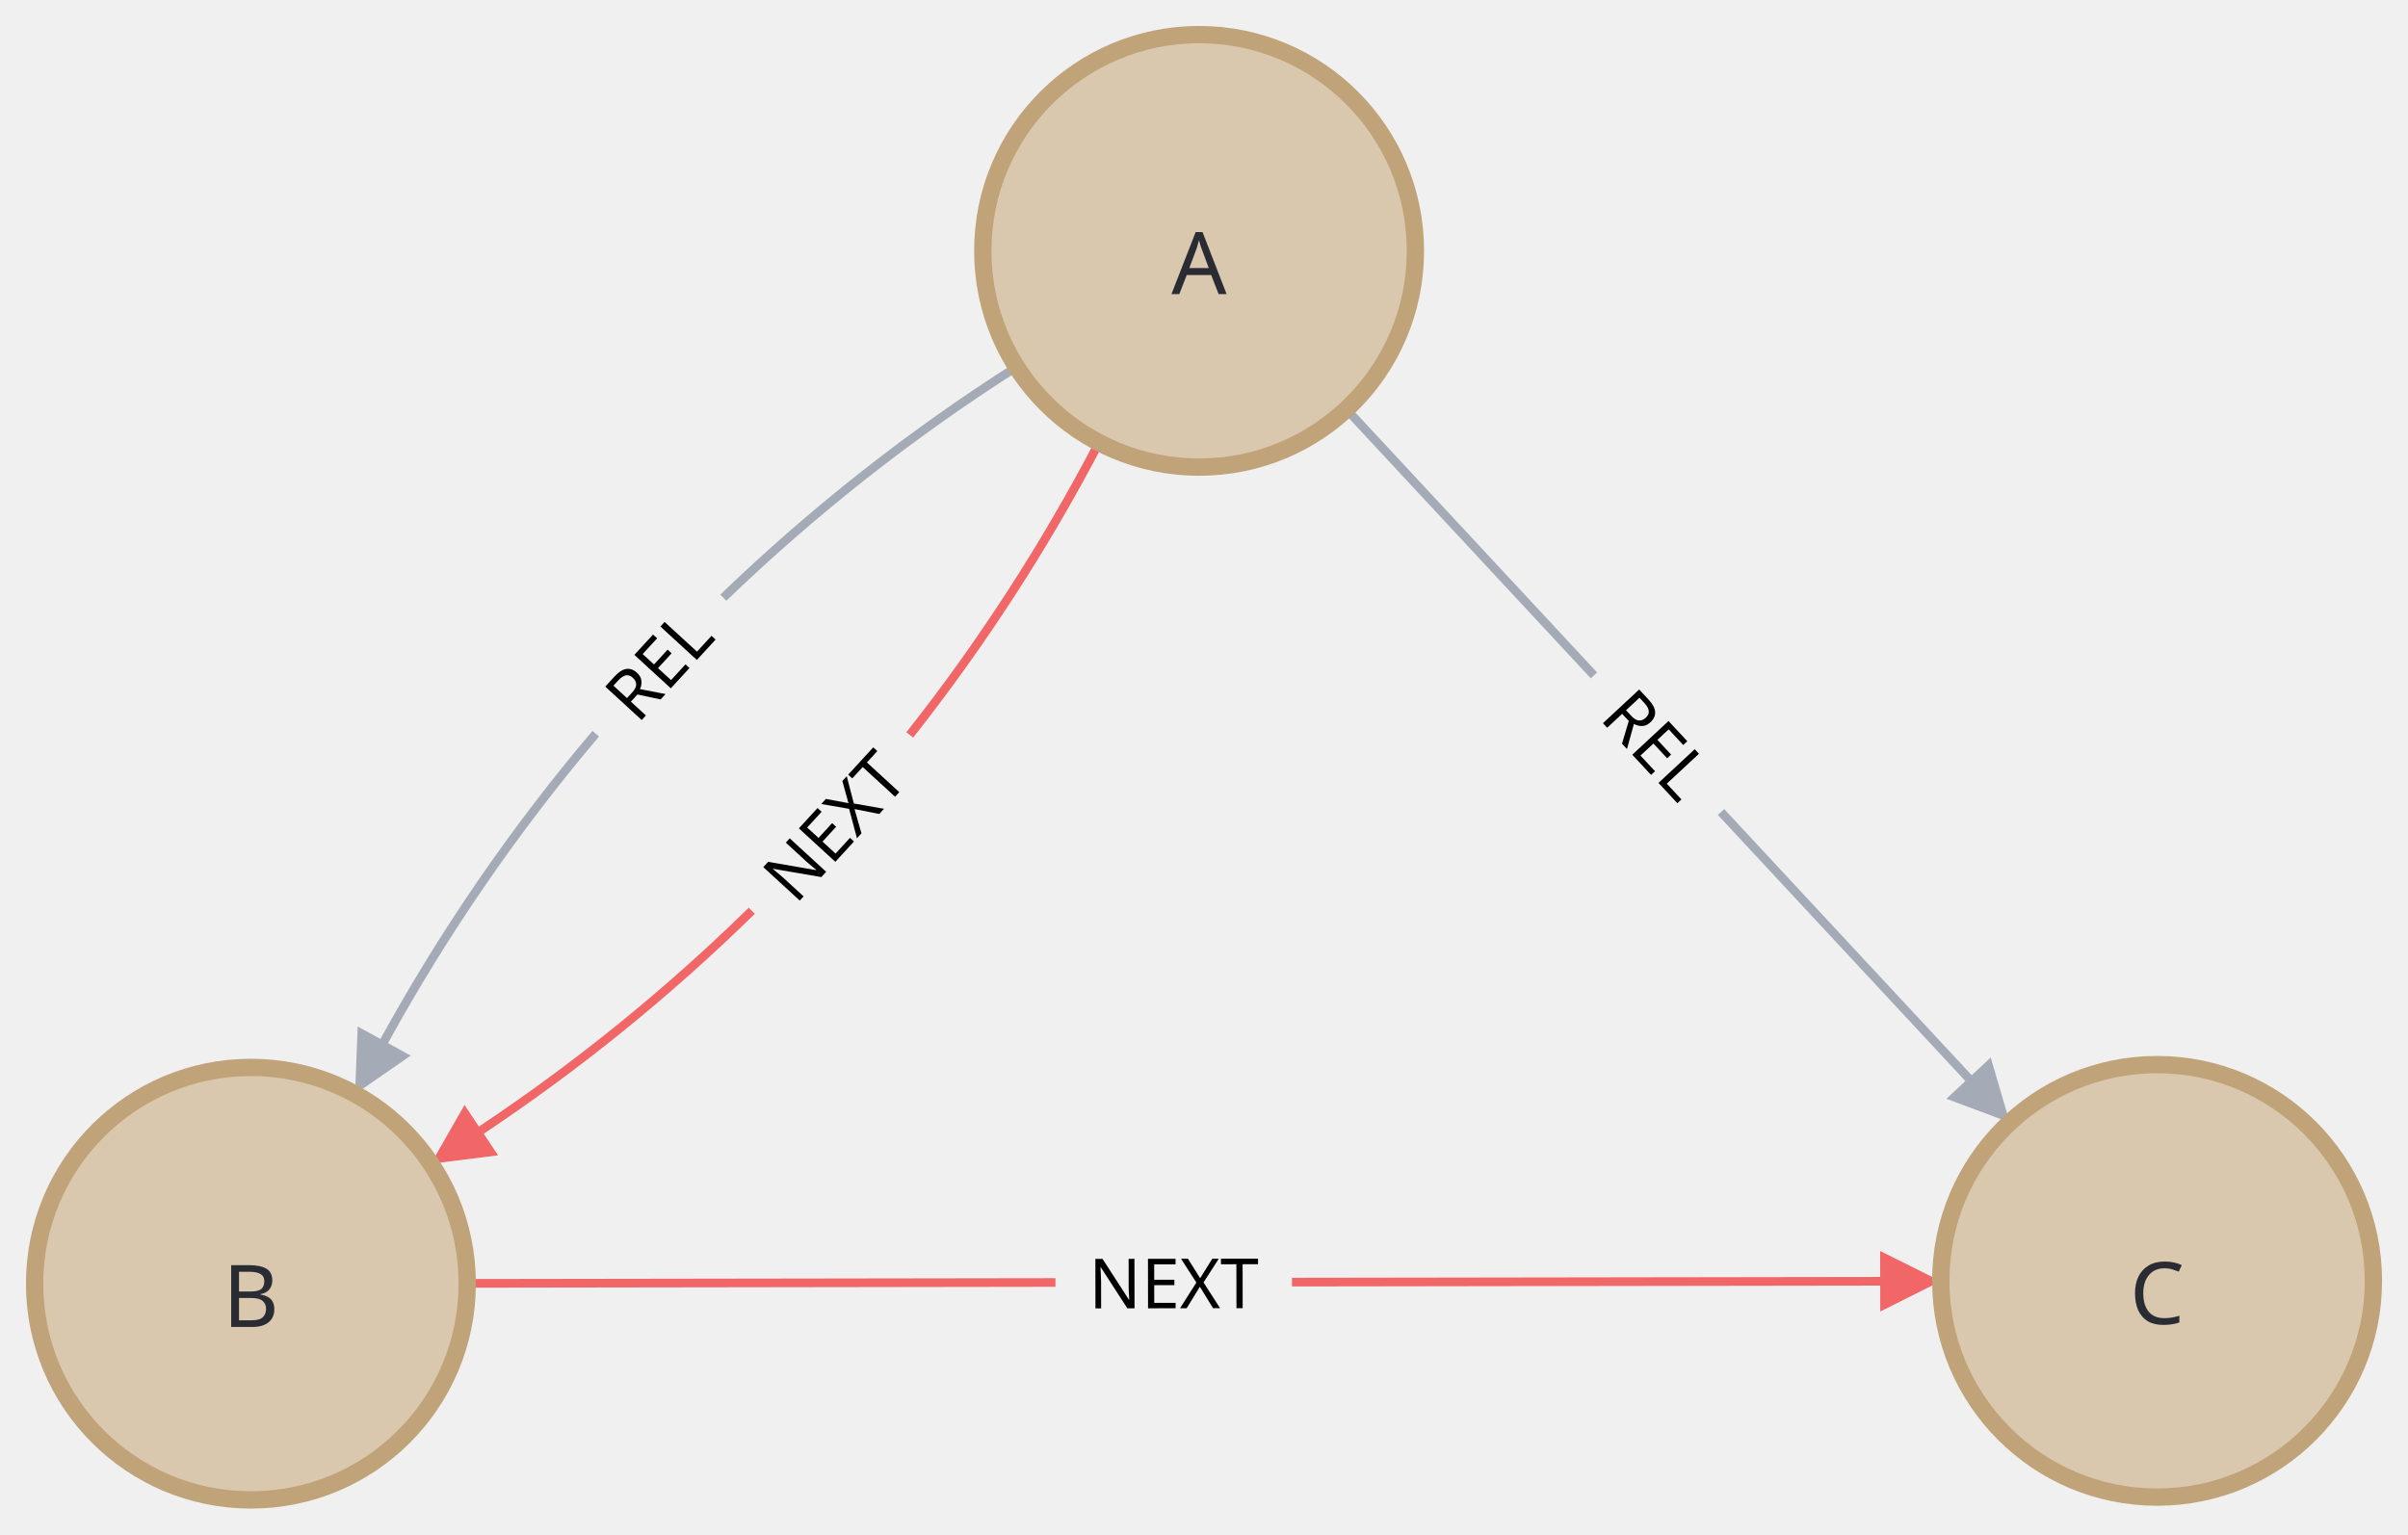
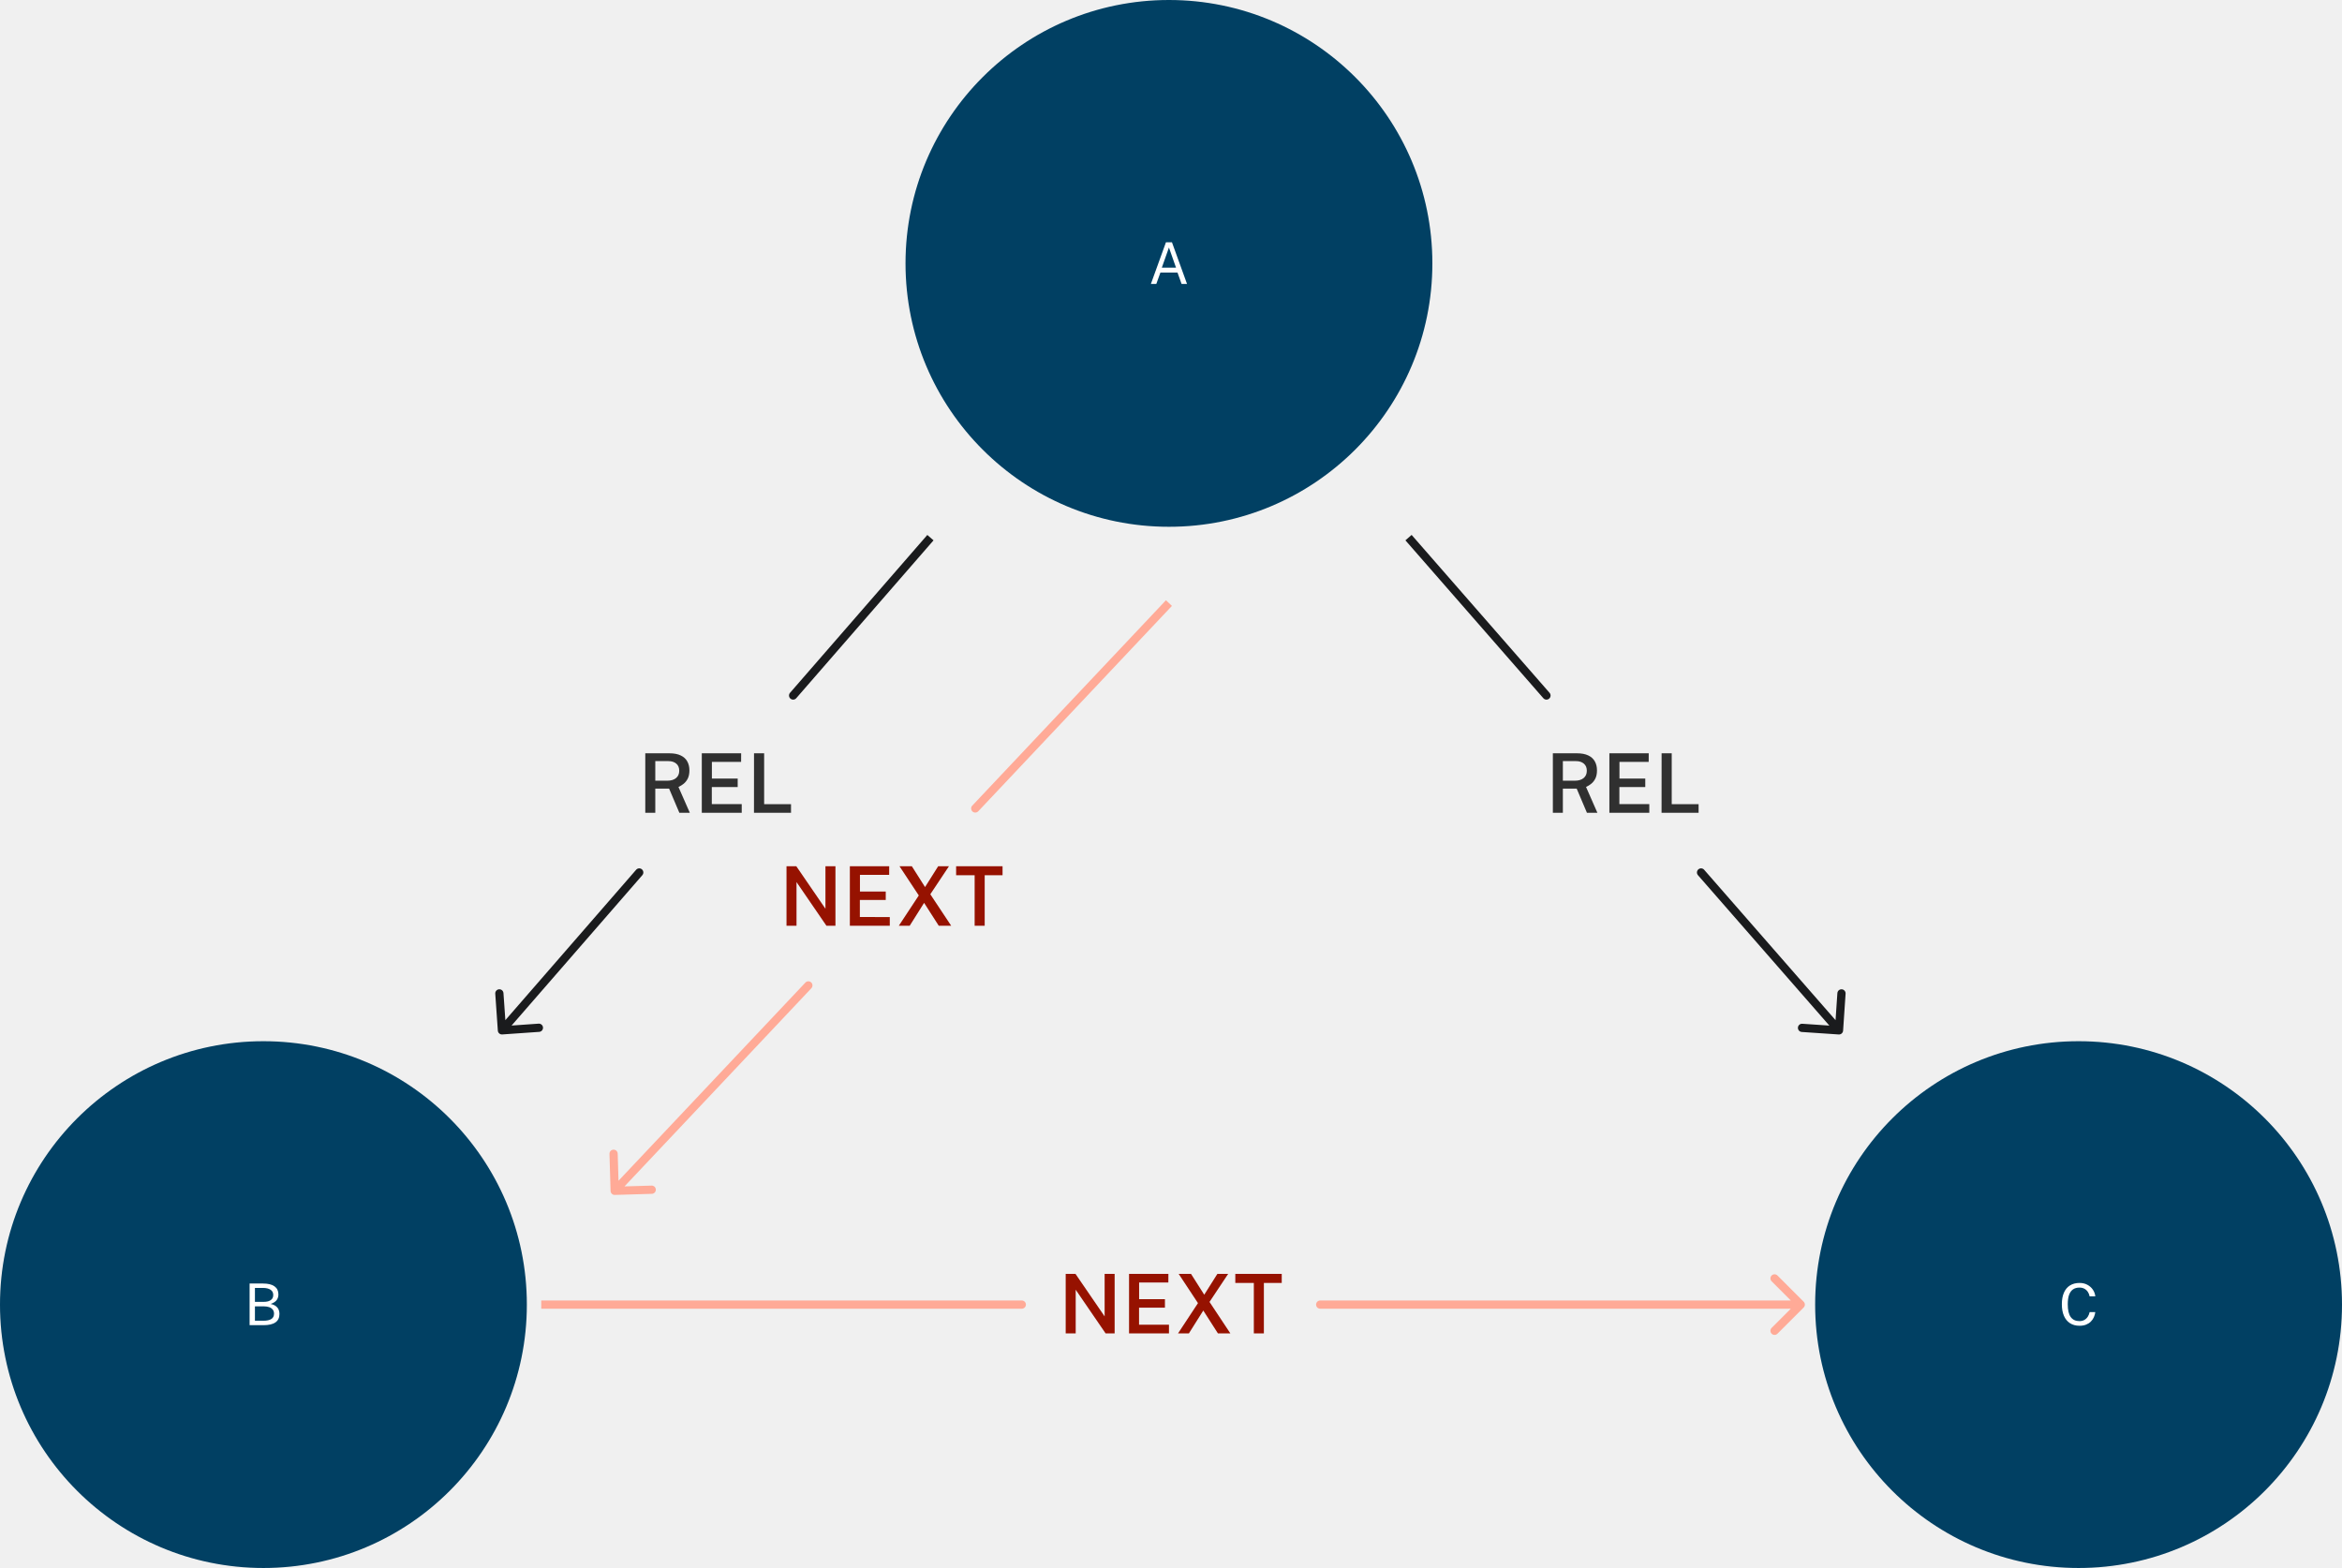
- <svg xmlns="http://www.w3.org/2000/svg" width="278.304" height="177.392" viewBox="-203.249 -163.642 278.304 177.392">
-   <g class="layer relationships">
-     <g class="relationship" transform="translate(-64.66371 -134.6422) rotate(492.5474)">
-       <path class="outline" fill="#F16667" stroke="none" d="M 24.019,-6.953 L 24.278,-5.988 A 214.518 214.518 0 0 1 63.875,-12.705 L 63.801,-13.702 A 215.518 215.518 0 0 0 24.019,-6.953 Z M 91.181,-13.996 L 91.128,-12.998 A 214.518 214.518 0 0 1 130.861,-7.131 L 130.146,-4.218 L 137.778,-5.951 L 131.813,-11.016 L 131.099,-8.103 A 215.518 215.518 0 0 0 91.181,-13.996" />
-       <text text-anchor="middle" pointer-events="none" font-size="8px" fill="#000000" x="77.492" y="-10.785" transform="rotate(180 77.49153 -13.78466)" font-family="sans-serif">NEXT</text>
-     </g>
-     <g class="relationship" transform="translate(-174.2487 -15.24989) rotate(359.9156)">
-       <path class="outline" fill="#F16667" stroke="none" d="M 25 0.5 L 92.984 0.5 L 92.984 -0.5 L 25 -0.5 Z M 120.32 0.5 L 188.304 0.5 L 188.304 3.5 L 195.304 0 L 188.304 -3.5 L 188.304 -0.5 L 120.32 -0.5 Z" />
-       <text text-anchor="middle" pointer-events="none" font-size="8px" fill="#000000" x="106.652" y="3" font-family="sans-serif">NEXT</text>
-     </g>
-     <g class="relationship" transform="translate(-64.66371 -134.6422) rotate(407.0807)">
-       <path class="outline" fill="#A5ABB6" stroke="none" d="M 25 0.5 L 67.014 0.5 L 67.014 -0.5 L 25 -0.5 Z M 88.577 0.5 L 130.591 0.5 L 130.591 3.5 L 137.591 0 L 130.591 -3.5 L 130.591 -0.5 L 88.577 -0.5 Z" />
-       <text text-anchor="middle" pointer-events="none" font-size="8px" fill="#000000" x="77.796" y="3" font-family="sans-serif">REL</text>
-     </g>
-     <g class="relationship" transform="translate(-64.66371 -134.6422) rotate(492.5474)">
-       <path class="outline" fill="#A5ABB6" stroke="none" d="M 24.019,6.953 L 24.278,5.988 A 214.518 214.518 0 0 0 66.749,12.9 L 66.688,13.898 A 215.518 215.518 0 0 1 24.019,6.953 Z M 88.29,14.13 L 88.251,13.13 A 214.518 214.518 0 0 0 130.861,7.131 L 130.146,4.218 L 137.778,5.951 L 131.813,11.016 L 131.099,8.103 A 215.518 215.518 0 0 1 88.29,14.13" />
-       <text text-anchor="middle" pointer-events="none" font-size="8px" fill="#000000" x="77.492" y="16.785" transform="rotate(180 77.49153 13.78466)" font-family="sans-serif">REL</text>
-     </g>
-   </g>
-   <g class="layer nodes">
-     <g class="node" aria-label="graph-node0" transform="translate(-64.66371,-134.6422)">
-       <circle class="outline" cx="0" cy="0" r="25" fill="#D9C8AE" stroke="#c0a378" stroke-width="2px" />
-       <text class="caption" text-anchor="middle" pointer-events="none" x="0" y="5" font-size="10px" fill="#2A2C34" font-family="sans-serif"> A</text>
-     </g>
-     <g class="node" aria-label="graph-node2" transform="translate(46.05556,-15.57439)">
-       <circle class="outline" cx="0" cy="0" r="25" fill="#D9C8AE" stroke="#c0a378" stroke-width="2px" />
-       <text class="caption" text-anchor="middle" pointer-events="none" x="0" y="5" font-size="10px" fill="#2A2C34" font-family="sans-serif"> C</text>
-     </g>
-     <g class="node" aria-label="graph-node1" transform="translate(-174.2487,-15.24989)">
-       <circle class="outline" cx="0" cy="0" r="25" fill="#D9C8AE" stroke="#c0a378" stroke-width="2px" />
-       <text class="caption" text-anchor="middle" pointer-events="none" x="0" y="5" font-size="10px" fill="#2A2C34" font-family="sans-serif"> B</text>
-     </g>
-   </g>
+ <svg xmlns="http://www.w3.org/2000/svg" width="569" height="381" viewBox="0 0 569 381" fill="none">
+   <path d="M0 317C0 281.654 28.654 253 64 253C99.346 253 128 281.654 128 317C128 352.346 99.346 381 64 381C28.654 381 0 352.346 0 317Z" fill="#014063" />
+   <path d="M60.641 322V311.878H63.896C65.128 311.878 66.059 312.104 66.689 312.557C67.323 313.01 67.641 313.663 67.641 314.517C67.641 315.054 67.501 315.513 67.221 315.896C66.945 316.279 66.46 316.594 65.765 316.841C66.161 316.925 66.495 317.046 66.766 317.205C67.041 317.364 67.26 317.55 67.424 317.765C67.592 317.975 67.711 318.208 67.781 318.465C67.855 318.722 67.893 318.992 67.893 319.277C67.893 320.192 67.566 320.875 66.913 321.328C66.264 321.776 65.293 322 64.001 322H60.641ZM61.936 320.922H63.987C64.831 320.922 65.473 320.784 65.912 320.509C66.355 320.229 66.577 319.8 66.577 319.221C66.577 318.796 66.467 318.453 66.248 318.192C66.033 317.926 65.741 317.732 65.373 317.611C65.004 317.49 64.593 317.429 64.141 317.429H61.936V320.922ZM61.936 316.33H64.141C64.407 316.33 64.67 316.304 64.932 316.253C65.193 316.202 65.433 316.113 65.653 315.987C65.872 315.861 66.049 315.693 66.185 315.483C66.32 315.268 66.388 315 66.388 314.678C66.388 314.09 66.161 313.656 65.709 313.376C65.261 313.091 64.677 312.949 63.959 312.949H61.936V316.33Z" fill="white" />
+   <path d="M220 64C220 28.654 248.654 0 284 0C319.346 0 348 28.654 348 64C348 99.346 319.346 128 284 128C248.654 128 220 99.346 220 64Z" fill="#014063" />
+   <path d="M279.611 69L283.272 58.878H284.735L288.396 69H287.073L286.079 66.228H281.928L280.927 69H279.611ZM282.271 65.038H285.722L284 60.145L282.271 65.038Z" fill="white" />
+   <path d="M441 317C441 281.654 469.654 253 505 253C540.346 253 569 281.654 569 317C569 352.346 540.346 381 505 381C469.654 381 441 352.346 441 317Z" fill="#014063" />
+   <path d="M505.242 322.14C504.332 322.14 503.555 321.932 502.911 321.517C502.271 321.102 501.781 320.504 501.441 319.725C501.105 318.946 500.937 318.005 500.937 316.904C500.937 315.807 501.105 314.874 501.441 314.104C501.777 313.334 502.264 312.748 502.904 312.347C503.548 311.941 504.327 311.738 505.242 311.738C505.956 311.738 506.588 311.887 507.139 312.186C507.689 312.48 508.133 312.874 508.469 313.369C508.805 313.864 509.003 314.407 509.064 315H507.685C507.61 314.603 507.468 314.244 507.258 313.922C507.048 313.6 506.772 313.343 506.432 313.152C506.091 312.961 505.683 312.865 505.207 312.865C504.595 312.865 504.077 313.01 503.653 313.299C503.233 313.584 502.913 314.025 502.694 314.622C502.479 315.219 502.372 315.985 502.372 316.918C502.372 318.327 502.612 319.363 503.093 320.026C503.578 320.684 504.283 321.013 505.207 321.013C505.683 321.013 506.091 320.913 506.432 320.712C506.772 320.511 507.048 320.243 507.258 319.907C507.468 319.571 507.61 319.207 507.685 318.815H509.064C509.012 319.244 508.896 319.66 508.714 320.061C508.536 320.458 508.291 320.812 507.979 321.125C507.666 321.438 507.281 321.685 506.824 321.867C506.371 322.049 505.844 322.14 505.242 322.14Z" fill="white" />
+   <path d="M438.207 317.707C438.598 317.317 438.598 316.683 438.207 316.293L431.843 309.929C431.453 309.538 430.819 309.538 430.429 309.929C430.038 310.319 430.038 310.953 430.429 311.343L436.086 317L430.429 322.657C430.038 323.047 430.038 323.681 430.429 324.071C430.819 324.462 431.453 324.462 431.843 324.071L438.207 317.707ZM422.25 317L422.25 318V318L422.25 317ZM366.75 317L366.75 318V318L366.75 317ZM320.75 316C320.198 316 319.75 316.448 319.75 317C319.75 317.552 320.198 318 320.75 318L320.75 317L320.75 316ZM248.25 318C248.802 318 249.25 317.552 249.25 317C249.25 316.448 248.802 316 248.25 316L248.25 317L248.25 318ZM201.75 317L201.75 316L201.75 317ZM146.25 317L146.25 316V316L146.25 317ZM437.5 317L437.5 316L422.25 316L422.25 317L422.25 318L437.5 318L437.5 317ZM422.25 317L422.25 316L366.75 316L366.75 317L366.75 318L422.25 318L422.25 317ZM366.75 317L366.75 316L320.75 316L320.75 317L320.75 318L366.75 318L366.75 317ZM248.25 317L248.25 316L201.75 316L201.75 317L201.75 318L248.25 318L248.25 317ZM201.75 317L201.75 316L146.25 316L146.25 317L146.25 318L201.75 318L201.75 317ZM146.25 317L146.25 316L131.5 316L131.5 317L131.5 318L146.25 318L146.25 317Z" fill="#FFAA97" />
+   <path d="M258.916 324L258.916 309.54L261.296 309.54L268.376 319.87L268.376 309.54L270.806 309.54L270.806 324L268.616 324L261.346 313.39L261.346 324L258.916 324ZM274.307 324L274.307 309.54L283.867 309.54L283.857 311.63L276.757 311.63L276.757 315.68L283.027 315.68L283.027 317.74L276.737 317.74L276.737 321.88L284.007 321.89L284.007 324L274.307 324ZM286.205 324L291.055 316.64L286.365 309.54L289.365 309.54L292.575 314.6L295.765 309.54L298.385 309.54L293.855 316.35L298.925 324L295.905 324L292.345 318.44L288.845 324L286.205 324ZM304.625 324L304.625 311.73L300.125 311.73L300.125 309.54L311.405 309.54L311.405 311.73L307.065 311.73L307.065 324L304.625 324Z" fill="#961200" />
+   <path d="M120.952 250.428C120.99 250.979 121.468 251.395 122.019 251.356L130.997 250.73C131.548 250.692 131.963 250.214 131.925 249.663C131.887 249.112 131.409 248.696 130.858 248.735L122.877 249.292L122.32 241.311C122.282 240.76 121.804 240.345 121.253 240.383C120.702 240.422 120.287 240.899 120.325 241.45L120.952 250.428ZM146.25 222.412L145.496 221.756V221.756L146.25 222.412ZM154.649 212.755L153.894 212.098L153.894 212.098L154.649 212.755ZM156.059 212.656C156.422 212.239 156.378 211.608 155.961 211.245C155.544 210.883 154.913 210.927 154.55 211.344L155.305 212L156.059 212.656ZM191.941 168.344C191.579 168.761 191.623 169.392 192.04 169.755C192.457 170.117 193.088 170.073 193.451 169.656L192.696 169L191.941 168.344ZM201.75 158.587L200.996 157.931V157.931L201.75 158.587ZM121.949 250.359L122.704 251.015L147.005 223.069L146.25 222.412L145.496 221.756L121.195 249.703L121.949 250.359ZM146.25 222.412L147.005 223.069L155.403 213.411L154.649 212.755L153.894 212.098L145.496 221.756L146.25 222.412ZM154.649 212.755L155.403 213.411L156.059 212.656L155.305 212L154.55 211.344L153.894 212.098L154.649 212.755ZM192.696 169L193.451 169.656L202.505 159.244L201.75 158.587L200.996 157.931L191.941 168.344L192.696 169ZM201.75 158.587L202.505 159.244L226.806 131.297L226.052 130.641L225.297 129.985L200.996 157.931L201.75 158.587Z" fill="#1A1B1D" />
+   <path d="M156.775 197.5L156.775 183.04L162.645 183.04C163.752 183.04 164.662 183.213 165.375 183.56C166.095 183.9 166.629 184.383 166.975 185.01C167.322 185.63 167.495 186.357 167.495 187.19C167.495 187.963 167.369 188.613 167.115 189.14C166.862 189.66 166.532 190.087 166.125 190.42C165.725 190.747 165.295 191.013 164.835 191.22L167.595 197.5L165.055 197.5L162.565 191.63L159.205 191.63L159.205 197.5L156.775 197.5ZM159.205 189.7L162.095 189.7C163.015 189.7 163.732 189.487 164.245 189.06C164.765 188.633 165.025 188.04 165.025 187.28C165.025 186.533 164.785 185.957 164.305 185.55C163.825 185.143 163.192 184.94 162.405 184.94L159.205 184.94L159.205 189.7ZM170.506 197.5L170.506 183.04L180.066 183.04L180.056 185.13L172.956 185.13L172.956 189.18L179.226 189.18L179.226 191.24L172.936 191.24L172.936 195.38L180.206 195.39L180.206 197.5L170.506 197.5ZM183.182 197.5L183.192 183.04L185.652 183.04L185.652 195.4L192.182 195.4L192.182 197.5L183.182 197.5Z" fill="black" fill-opacity="0.8" />
+   <path d="M446.724 251.362C447.275 251.399 447.752 250.982 447.789 250.431L448.396 241.452C448.433 240.901 448.016 240.424 447.465 240.387C446.914 240.349 446.437 240.766 446.4 241.317L445.861 249.299L437.879 248.76C437.328 248.723 436.852 249.139 436.814 249.69C436.777 250.241 437.194 250.718 437.745 250.755L446.724 251.362ZM422.249 222.268L423.002 221.61V221.61L422.249 222.268ZM414.033 211.342C413.67 210.926 413.038 210.883 412.622 211.247C412.206 211.61 412.164 212.242 412.527 212.658L413.28 212L414.033 211.342ZM374.966 169.658C375.329 170.074 375.961 170.116 376.377 169.753C376.793 169.39 376.835 168.758 376.472 168.342L375.719 169L374.966 169.658ZM375.061 168.247L374.308 168.905L374.308 168.905L375.061 168.247ZM366.749 158.732L367.502 158.074V158.074L366.749 158.732ZM446.792 250.364L447.545 249.706L423.002 221.61L422.249 222.268L421.496 222.926L446.039 251.022L446.792 250.364ZM422.249 222.268L423.002 221.61L414.033 211.342L413.28 212L412.527 212.658L421.496 222.926L422.249 222.268ZM375.719 169L376.472 168.342L375.814 167.589L375.061 168.247L374.308 168.905L374.966 169.658L375.719 169ZM375.061 168.247L375.814 167.589L367.502 158.074L366.749 158.732L365.996 159.39L374.308 168.905L375.061 168.247ZM366.749 158.732L367.502 158.074L342.96 129.978L342.207 130.636L341.454 131.294L365.996 159.39L366.749 158.732Z" fill="#1A1B1D" />
+   <path d="M377.275 197.5L377.275 183.04L383.145 183.04C384.252 183.04 385.162 183.213 385.875 183.56C386.595 183.9 387.129 184.383 387.475 185.01C387.822 185.63 387.995 186.357 387.995 187.19C387.995 187.963 387.869 188.613 387.615 189.14C387.362 189.66 387.032 190.087 386.625 190.42C386.225 190.747 385.795 191.013 385.335 191.22L388.095 197.5L385.555 197.5L383.065 191.63L379.705 191.63L379.705 197.5L377.275 197.5ZM379.705 189.7L382.595 189.7C383.515 189.7 384.232 189.487 384.745 189.06C385.265 188.633 385.525 188.04 385.525 187.28C385.525 186.533 385.285 185.957 384.805 185.55C384.325 185.143 383.692 184.94 382.905 184.94L379.705 184.94L379.705 189.7ZM391.006 197.5L391.006 183.04L400.566 183.04L400.556 185.13L393.456 185.13L393.456 189.18L399.726 189.18L399.726 191.24L393.436 191.24L393.436 195.38L400.706 195.39L400.706 197.5L391.006 197.5ZM403.682 197.5L403.692 183.04L406.152 183.04L406.152 195.4L412.682 195.4L412.682 197.5L403.682 197.5Z" fill="black" fill-opacity="0.8" />
+   <path d="M148.34 289.378C148.357 289.931 148.817 290.365 149.369 290.349L158.365 290.084C158.917 290.068 159.352 289.608 159.336 289.055C159.319 288.503 158.859 288.069 158.307 288.085L150.31 288.32L150.075 280.324C150.059 279.772 149.598 279.337 149.046 279.353C148.494 279.37 148.06 279.83 148.076 280.382L148.34 289.378ZM180.42 256.388L181.147 257.074L180.42 256.388ZM197.125 240.129C197.504 239.728 197.485 239.095 197.083 238.716C196.681 238.337 196.048 238.355 195.67 238.757L196.397 239.443L197.125 240.129ZM236.215 195.757C235.836 196.159 235.855 196.792 236.257 197.171C236.659 197.55 237.291 197.531 237.67 197.129L236.943 196.443L236.215 195.757ZM252.92 179.499L252.192 178.813L252.192 178.813L252.92 179.499ZM149.34 289.349L150.067 290.035L181.147 257.074L180.42 256.388L179.692 255.702L148.612 288.663L149.34 289.349ZM180.42 256.388L181.147 257.074L197.125 240.129L196.397 239.443L195.67 238.757L179.692 255.702L180.42 256.388ZM236.943 196.443L237.67 197.129L253.648 180.185L252.92 179.499L252.192 178.813L236.215 195.757L236.943 196.443ZM252.92 179.499L253.647 180.185L284.728 147.224L284 146.538L283.272 145.852L252.192 178.813L252.92 179.499Z" fill="#FFAA97" />
+   <path d="M191.086 224.943L191.086 210.483L193.466 210.483L200.546 220.813L200.546 210.483L202.976 210.483L202.976 224.943L200.786 224.943L193.516 214.333L193.516 224.943L191.086 224.943ZM206.477 224.943L206.477 210.483L216.037 210.483L216.027 212.573L208.927 212.573L208.927 216.623L215.197 216.623L215.197 218.683L208.907 218.683L208.907 222.823L216.177 222.833L216.177 224.943L206.477 224.943ZM218.375 224.943L223.225 217.583L218.535 210.483L221.535 210.483L224.745 215.543L227.935 210.483L230.555 210.483L226.025 217.293L231.095 224.943L228.075 224.943L224.515 219.383L221.015 224.943L218.375 224.943ZM236.795 224.943L236.795 212.673L232.295 212.673L232.295 210.483L243.575 210.483L243.575 212.673L239.235 212.673L239.235 224.943L236.795 224.943Z" fill="#961200" />
</svg>
